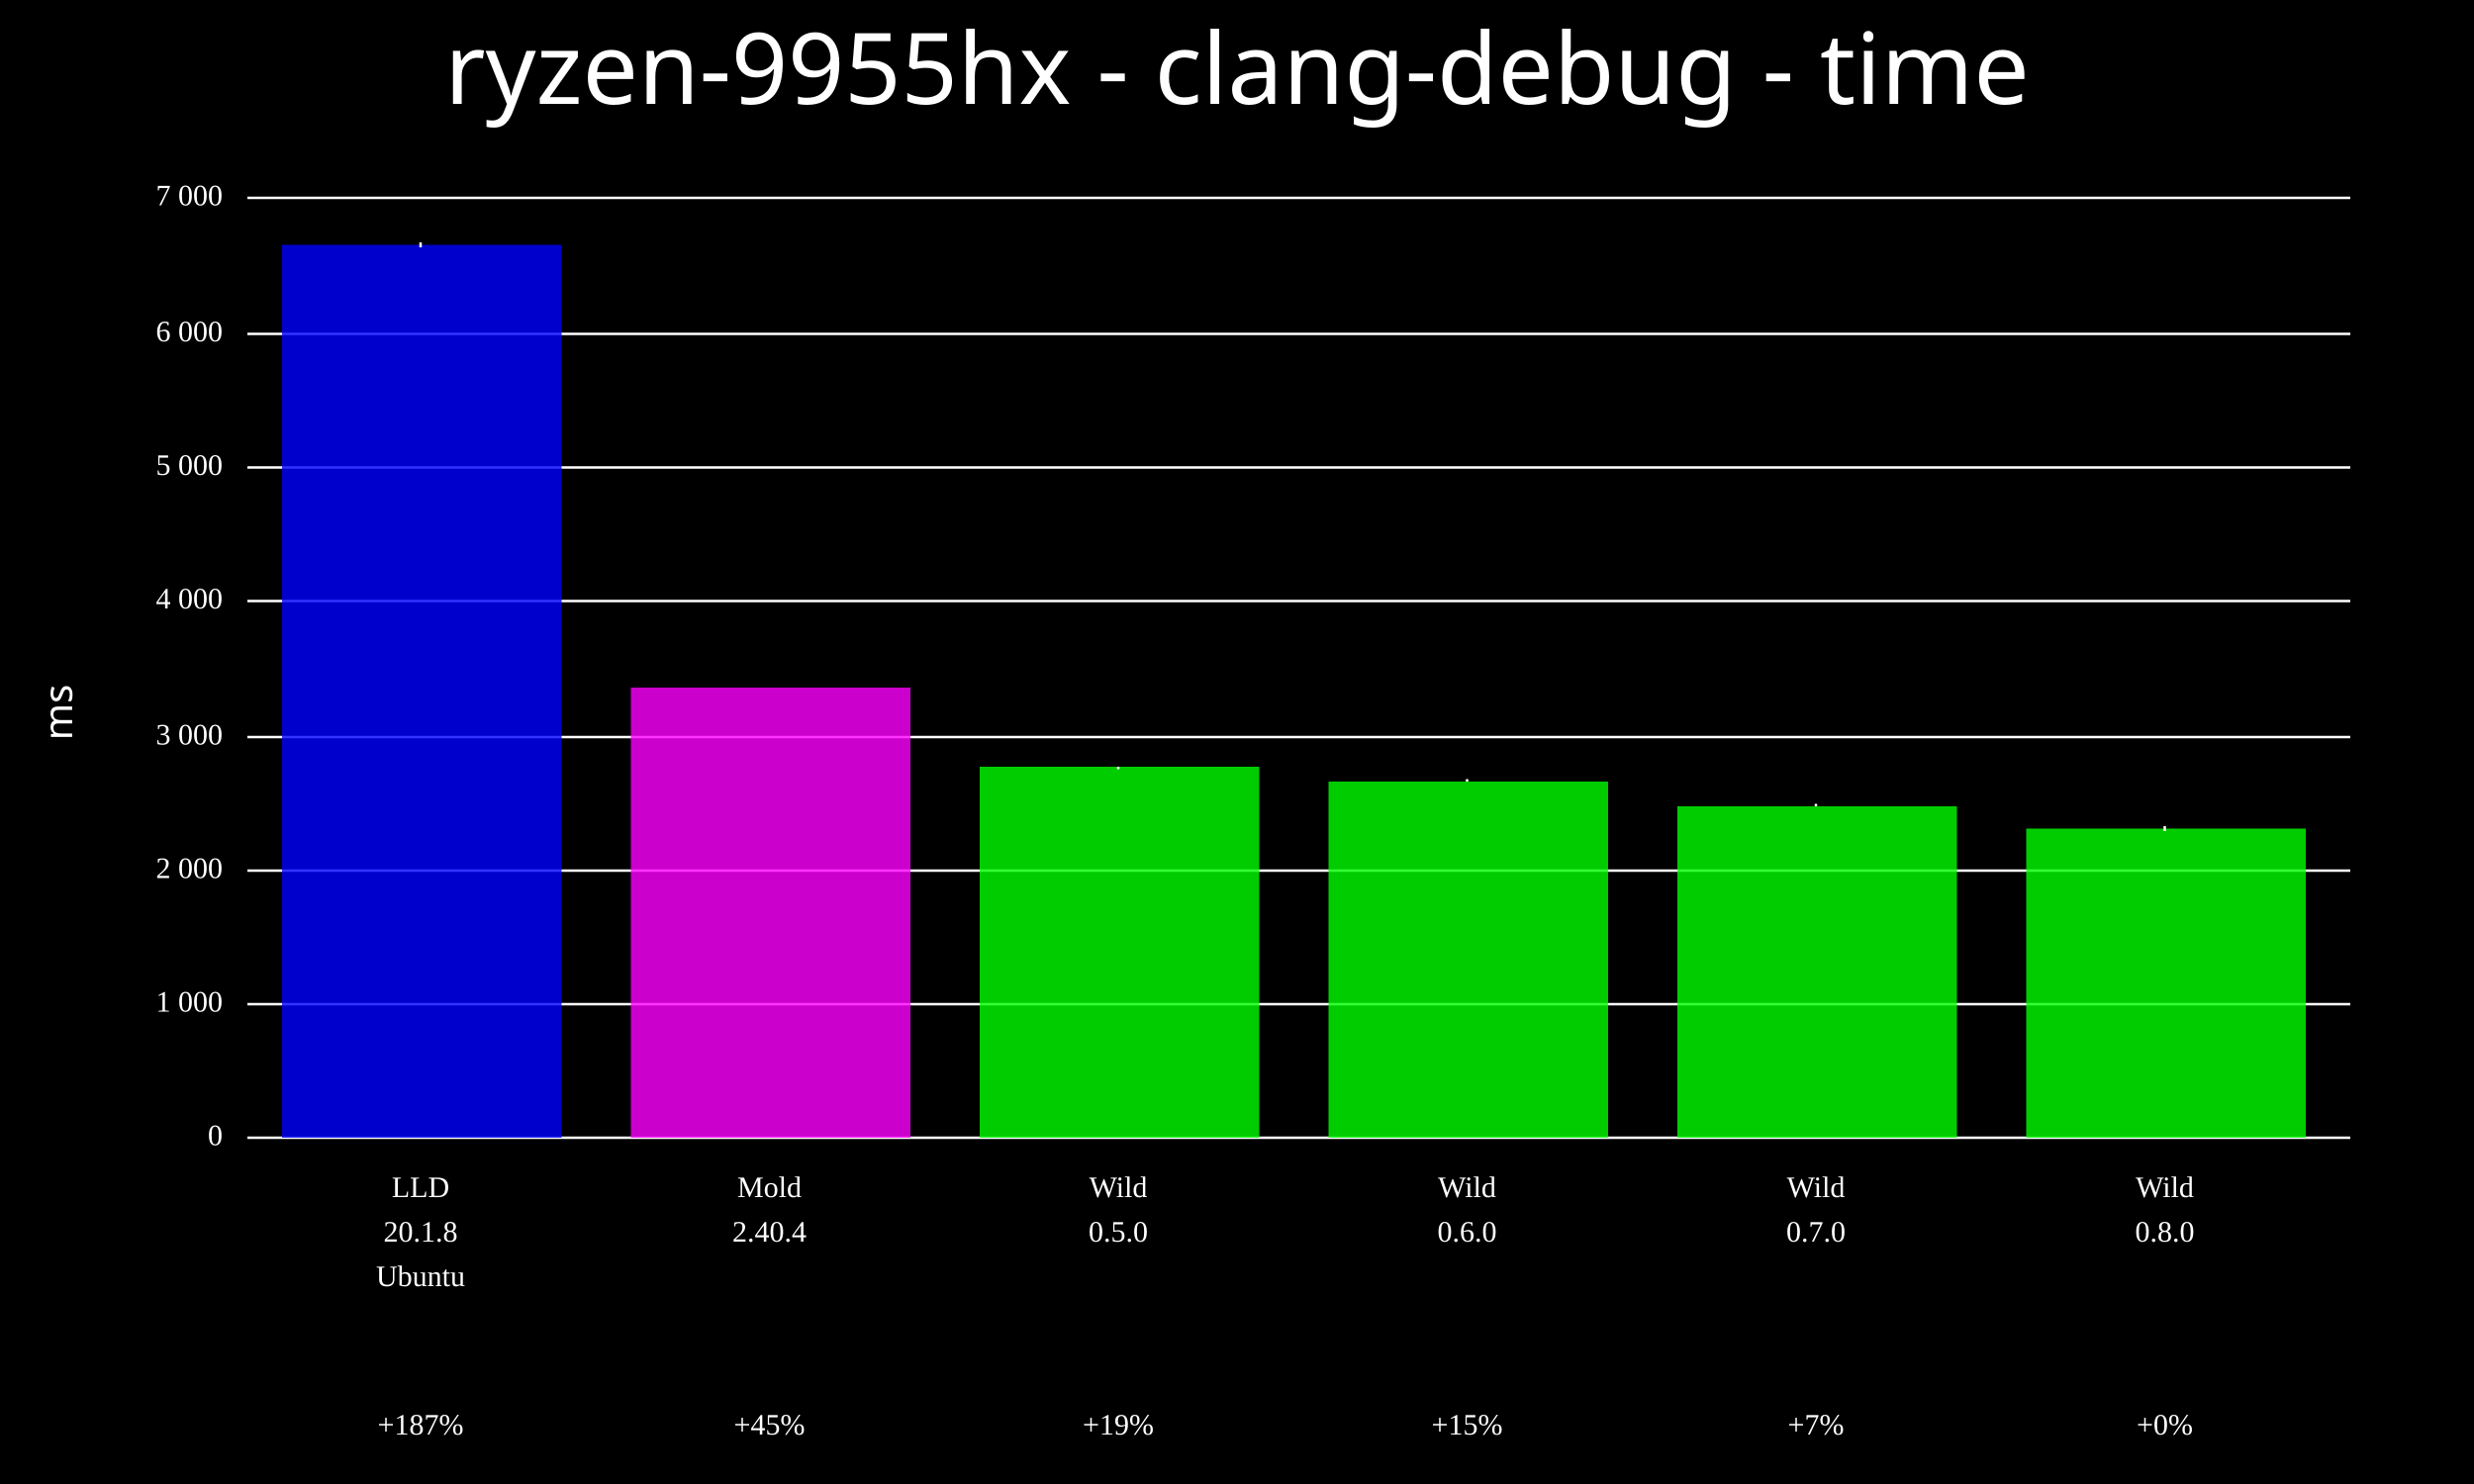
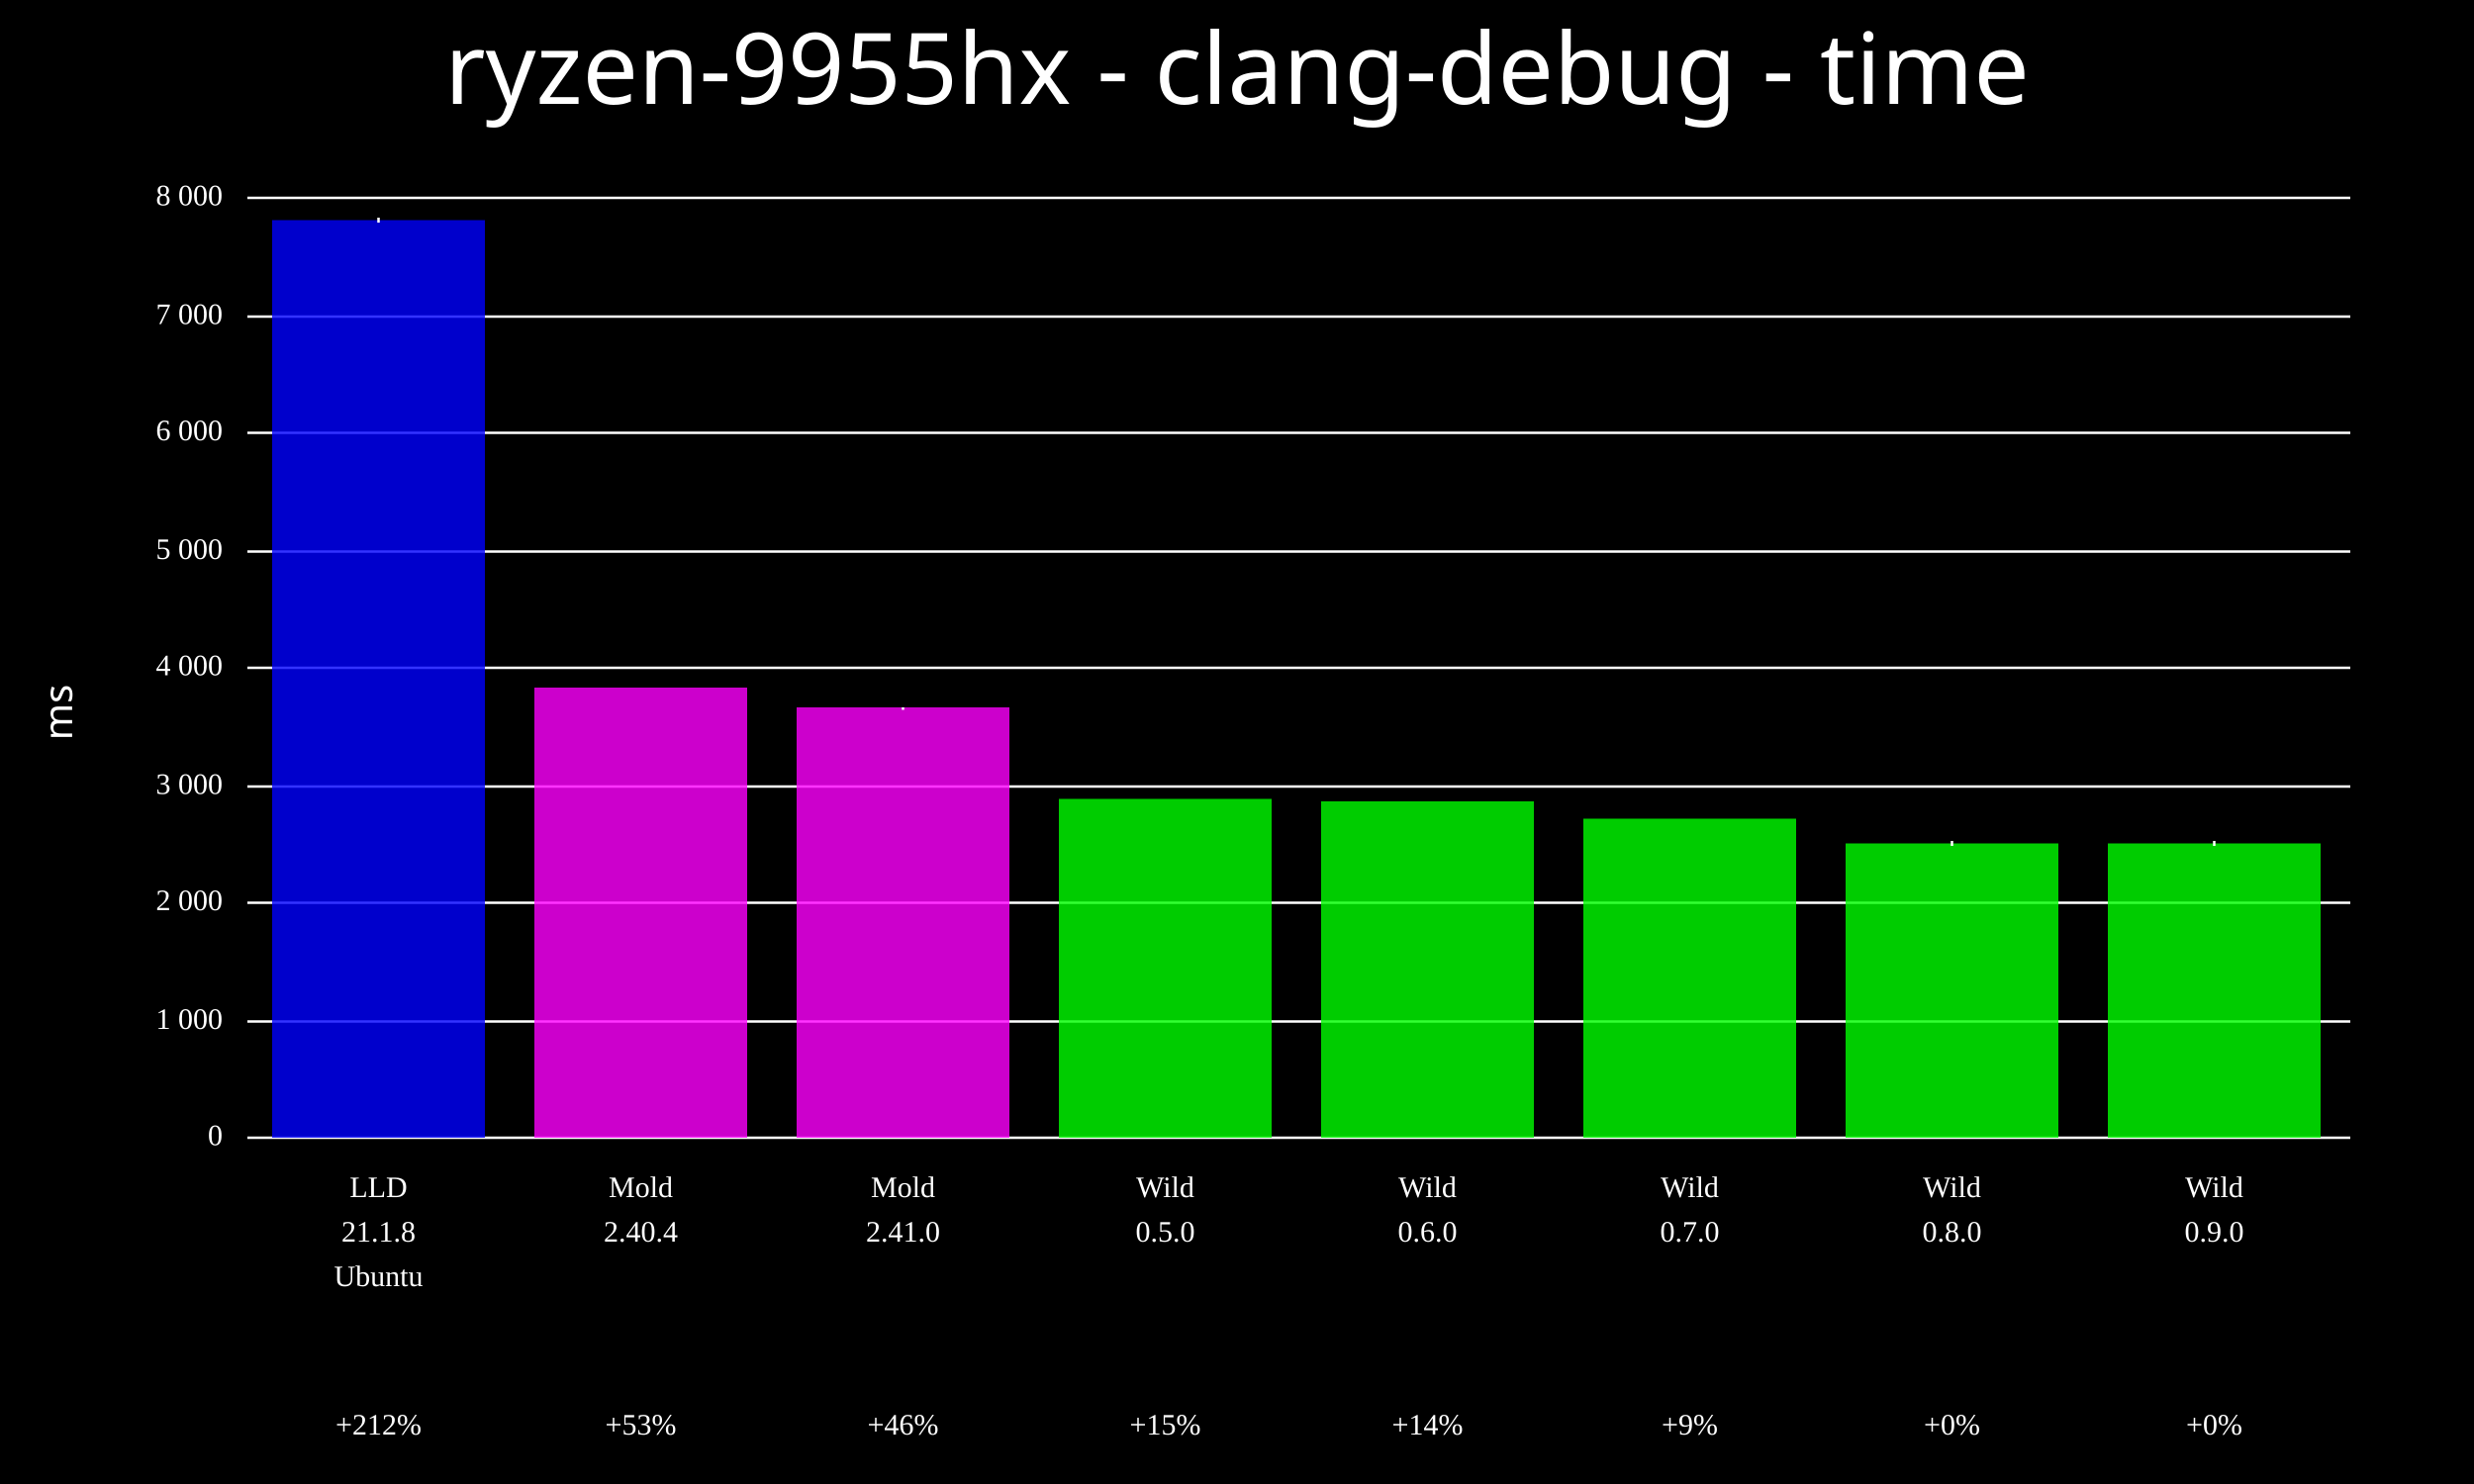
<svg xmlns="http://www.w3.org/2000/svg" width="1000" height="600" viewBox="0 0 1000 600">
  <rect x="0" y="0" width="1000" height="600" fill="#000000" />
  <text x="500" y="10" dy="0.8em" text-anchor="middle" font-family="sans-serif" font-size="40" fill="#FFFFFF">
ryzen-9955hx - clang-debug - time</text>
  <text x="5" y="300" dy="0.76em" text-anchor="middle" font-family="sans-serif" font-size="16" fill="#FFFFFF" transform="rotate(270, 5, 288)">ms</text>
  <line x1="100" y1="460" x2="950" y2="460" stroke="#FFFFFF" />
  <text x="90" y="460" dy="0.5ex" text-anchor="end" fill="#FFFFFF">0</text>
-   <line x1="100" y1="406" x2="950" y2="406" stroke="#FFFFFF" />
-   <text x="90" y="406" dy="0.5ex" text-anchor="end" fill="#FFFFFF">1 000</text>
-   <line x1="100" y1="352" x2="950" y2="352" stroke="#FFFFFF" />
-   <text x="90" y="352" dy="0.5ex" text-anchor="end" fill="#FFFFFF">2 000</text>
-   <line x1="100" y1="298" x2="950" y2="298" stroke="#FFFFFF" />
-   <text x="90" y="298" dy="0.5ex" text-anchor="end" fill="#FFFFFF">3 000</text>
-   <line x1="100" y1="243" x2="950" y2="243" stroke="#FFFFFF" />
-   <text x="90" y="243" dy="0.5ex" text-anchor="end" fill="#FFFFFF">4 000</text>
-   <line x1="100" y1="189" x2="950" y2="189" stroke="#FFFFFF" />
-   <text x="90" y="189" dy="0.5ex" text-anchor="end" fill="#FFFFFF">5 000</text>
-   <line x1="100" y1="135" x2="950" y2="135" stroke="#FFFFFF" />
-   <text x="90" y="135" dy="0.5ex" text-anchor="end" fill="#FFFFFF">6 000</text>
+   <line x1="100" y1="413" x2="950" y2="413" stroke="#FFFFFF" />
+   <text x="90" y="413" dy="0.5ex" text-anchor="end" fill="#FFFFFF">1 000</text>
+   <line x1="100" y1="365" x2="950" y2="365" stroke="#FFFFFF" />
+   <text x="90" y="365" dy="0.5ex" text-anchor="end" fill="#FFFFFF">2 000</text>
+   <line x1="100" y1="318" x2="950" y2="318" stroke="#FFFFFF" />
+   <text x="90" y="318" dy="0.5ex" text-anchor="end" fill="#FFFFFF">3 000</text>
+   <line x1="100" y1="270" x2="950" y2="270" stroke="#FFFFFF" />
+   <text x="90" y="270" dy="0.5ex" text-anchor="end" fill="#FFFFFF">4 000</text>
+   <line x1="100" y1="223" x2="950" y2="223" stroke="#FFFFFF" />
+   <text x="90" y="223" dy="0.5ex" text-anchor="end" fill="#FFFFFF">5 000</text>
+   <line x1="100" y1="175" x2="950" y2="175" stroke="#FFFFFF" />
+   <text x="90" y="175" dy="0.5ex" text-anchor="end" fill="#FFFFFF">6 000</text>
+   <line x1="100" y1="128" x2="950" y2="128" stroke="#FFFFFF" />
+   <text x="90" y="128" dy="0.5ex" text-anchor="end" fill="#FFFFFF">7 000</text>
  <line x1="100" y1="80" x2="950" y2="80" stroke="#FFFFFF" />
-   <text x="90" y="80" dy="0.5ex" text-anchor="end" fill="#FFFFFF">7 000</text>
-   <rect fill="#0000FF" opacity="0.8" x="114" y="99" width="113" height="361" />
-   <line stroke="#FFFFFF" x1="170" y1="98" x2="170" y2="100" />
-   <text x="170" y="484" fill="#FFFFFF" text-anchor="middle">LLD</text>
-   <text x="170" y="502" fill="#FFFFFF" text-anchor="middle">20.1.8</text>
-   <text x="170" y="520" fill="#FFFFFF" text-anchor="middle">Ubuntu</text>
-   <text x="170" y="580" fill="#FFFFFF" text-anchor="middle">+187%</text>
-   <rect fill="#FF00FF" opacity="0.8" x="255" y="278" width="113" height="182" />
-   <line stroke="#FFFFFF" x1="311" y1="278" x2="311" y2="278" />
-   <text x="311" y="484" fill="#FFFFFF" text-anchor="middle">Mold</text>
-   <text x="311" y="502" fill="#FFFFFF" text-anchor="middle">2.40.4</text>
-   <text x="311" y="580" fill="#FFFFFF" text-anchor="middle">+45%</text>
-   <rect fill="#00FF00" opacity="0.8" x="396" y="310" width="113" height="150" />
-   <line stroke="#FFFFFF" x1="452" y1="310" x2="452" y2="311" />
-   <text x="452" y="484" fill="#FFFFFF" text-anchor="middle">Wild</text>
-   <text x="452" y="502" fill="#FFFFFF" text-anchor="middle">0.5.0</text>
-   <text x="452" y="580" fill="#FFFFFF" text-anchor="middle">+19%</text>
-   <rect fill="#00FF00" opacity="0.8" x="537" y="316" width="113" height="144" />
-   <line stroke="#FFFFFF" x1="593" y1="315" x2="593" y2="316" />
-   <text x="593" y="484" fill="#FFFFFF" text-anchor="middle">Wild</text>
-   <text x="593" y="502" fill="#FFFFFF" text-anchor="middle">0.6.0</text>
-   <text x="593" y="580" fill="#FFFFFF" text-anchor="middle">+15%</text>
-   <rect fill="#00FF00" opacity="0.8" x="678" y="326" width="113" height="134" />
-   <line stroke="#FFFFFF" x1="734" y1="325" x2="734" y2="326" />
-   <text x="734" y="484" fill="#FFFFFF" text-anchor="middle">Wild</text>
-   <text x="734" y="502" fill="#FFFFFF" text-anchor="middle">0.7.0</text>
-   <text x="734" y="580" fill="#FFFFFF" text-anchor="middle">+7%</text>
-   <rect fill="#00FF00" opacity="0.8" x="819" y="335" width="113" height="125" />
-   <line stroke="#FFFFFF" x1="875" y1="334" x2="875" y2="336" />
-   <text x="875" y="484" fill="#FFFFFF" text-anchor="middle">Wild</text>
-   <text x="875" y="502" fill="#FFFFFF" text-anchor="middle">0.8.0</text>
-   <text x="875" y="580" fill="#FFFFFF" text-anchor="middle">+0%</text>
+   <text x="90" y="80" dy="0.5ex" text-anchor="end" fill="#FFFFFF">8 000</text>
+   <rect fill="#0000FF" opacity="0.8" x="110" y="89" width="86" height="371" />
+   <line stroke="#FFFFFF" x1="153" y1="88" x2="153" y2="90" />
+   <text x="153" y="484" fill="#FFFFFF" text-anchor="middle">LLD</text>
+   <text x="153" y="502" fill="#FFFFFF" text-anchor="middle">21.1.8</text>
+   <text x="153" y="520" fill="#FFFFFF" text-anchor="middle">Ubuntu</text>
+   <text x="153" y="580" fill="#FFFFFF" text-anchor="middle">+212%</text>
+   <rect fill="#FF00FF" opacity="0.8" x="216" y="278" width="86" height="182" />
+   <line stroke="#FFFFFF" x1="259" y1="278" x2="259" y2="278" />
+   <text x="259" y="484" fill="#FFFFFF" text-anchor="middle">Mold</text>
+   <text x="259" y="502" fill="#FFFFFF" text-anchor="middle">2.40.4</text>
+   <text x="259" y="580" fill="#FFFFFF" text-anchor="middle">+53%</text>
+   <rect fill="#FF00FF" opacity="0.8" x="322" y="286" width="86" height="174" />
+   <line stroke="#FFFFFF" x1="365" y1="286" x2="365" y2="287" />
+   <text x="365" y="484" fill="#FFFFFF" text-anchor="middle">Mold</text>
+   <text x="365" y="502" fill="#FFFFFF" text-anchor="middle">2.41.0</text>
+   <text x="365" y="580" fill="#FFFFFF" text-anchor="middle">+46%</text>
+   <rect fill="#00FF00" opacity="0.8" x="428" y="323" width="86" height="137" />
+   <line stroke="#FFFFFF" x1="471" y1="323" x2="471" y2="323" />
+   <text x="471" y="484" fill="#FFFFFF" text-anchor="middle">Wild</text>
+   <text x="471" y="502" fill="#FFFFFF" text-anchor="middle">0.5.0</text>
+   <text x="471" y="580" fill="#FFFFFF" text-anchor="middle">+15%</text>
+   <rect fill="#00FF00" opacity="0.8" x="534" y="324" width="86" height="136" />
+   <line stroke="#FFFFFF" x1="577" y1="324" x2="577" y2="324" />
+   <text x="577" y="484" fill="#FFFFFF" text-anchor="middle">Wild</text>
+   <text x="577" y="502" fill="#FFFFFF" text-anchor="middle">0.6.0</text>
+   <text x="577" y="580" fill="#FFFFFF" text-anchor="middle">+14%</text>
+   <rect fill="#00FF00" opacity="0.8" x="640" y="331" width="86" height="129" />
+   <line stroke="#FFFFFF" x1="683" y1="331" x2="683" y2="331" />
+   <text x="683" y="484" fill="#FFFFFF" text-anchor="middle">Wild</text>
+   <text x="683" y="502" fill="#FFFFFF" text-anchor="middle">0.7.0</text>
+   <text x="683" y="580" fill="#FFFFFF" text-anchor="middle">+9%</text>
+   <rect fill="#00FF00" opacity="0.8" x="746" y="341" width="86" height="119" />
+   <line stroke="#FFFFFF" x1="789" y1="340" x2="789" y2="342" />
+   <text x="789" y="484" fill="#FFFFFF" text-anchor="middle">Wild</text>
+   <text x="789" y="502" fill="#FFFFFF" text-anchor="middle">0.8.0</text>
+   <text x="789" y="580" fill="#FFFFFF" text-anchor="middle">+0%</text>
+   <rect fill="#00FF00" opacity="0.8" x="852" y="341" width="86" height="119" />
+   <line stroke="#FFFFFF" x1="895" y1="340" x2="895" y2="342" />
+   <text x="895" y="484" fill="#FFFFFF" text-anchor="middle">Wild</text>
+   <text x="895" y="502" fill="#FFFFFF" text-anchor="middle">0.9.0</text>
+   <text x="895" y="580" fill="#FFFFFF" text-anchor="middle">+0%</text>
</svg>
